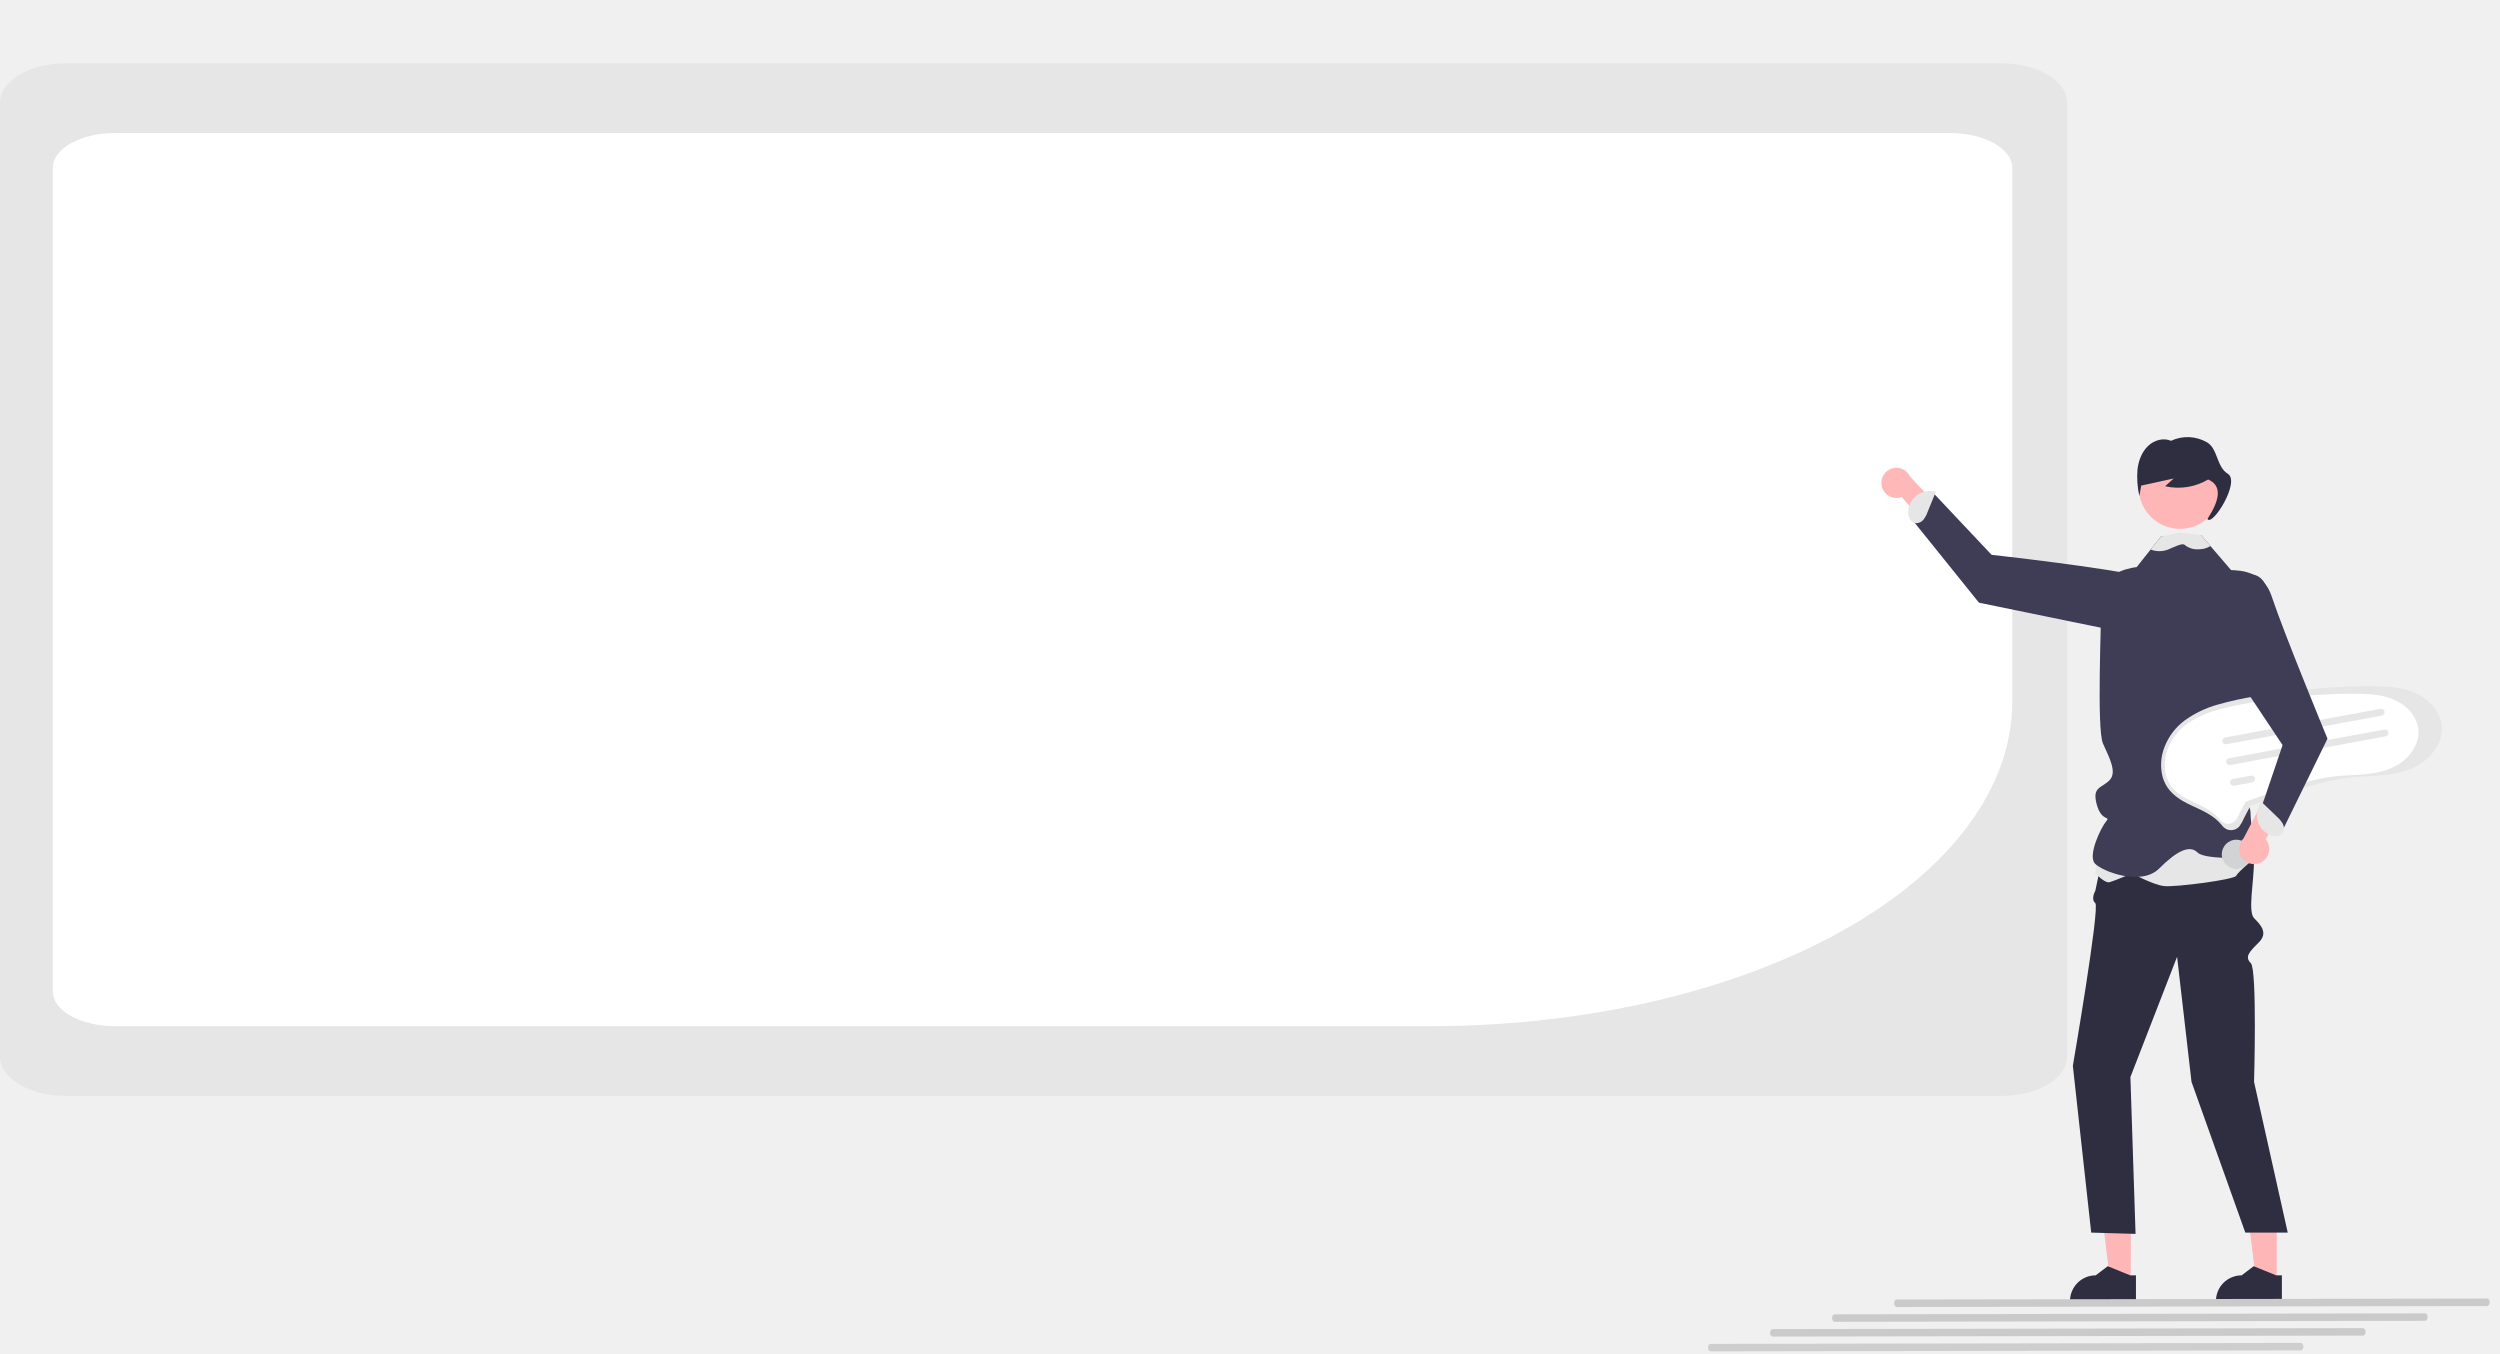
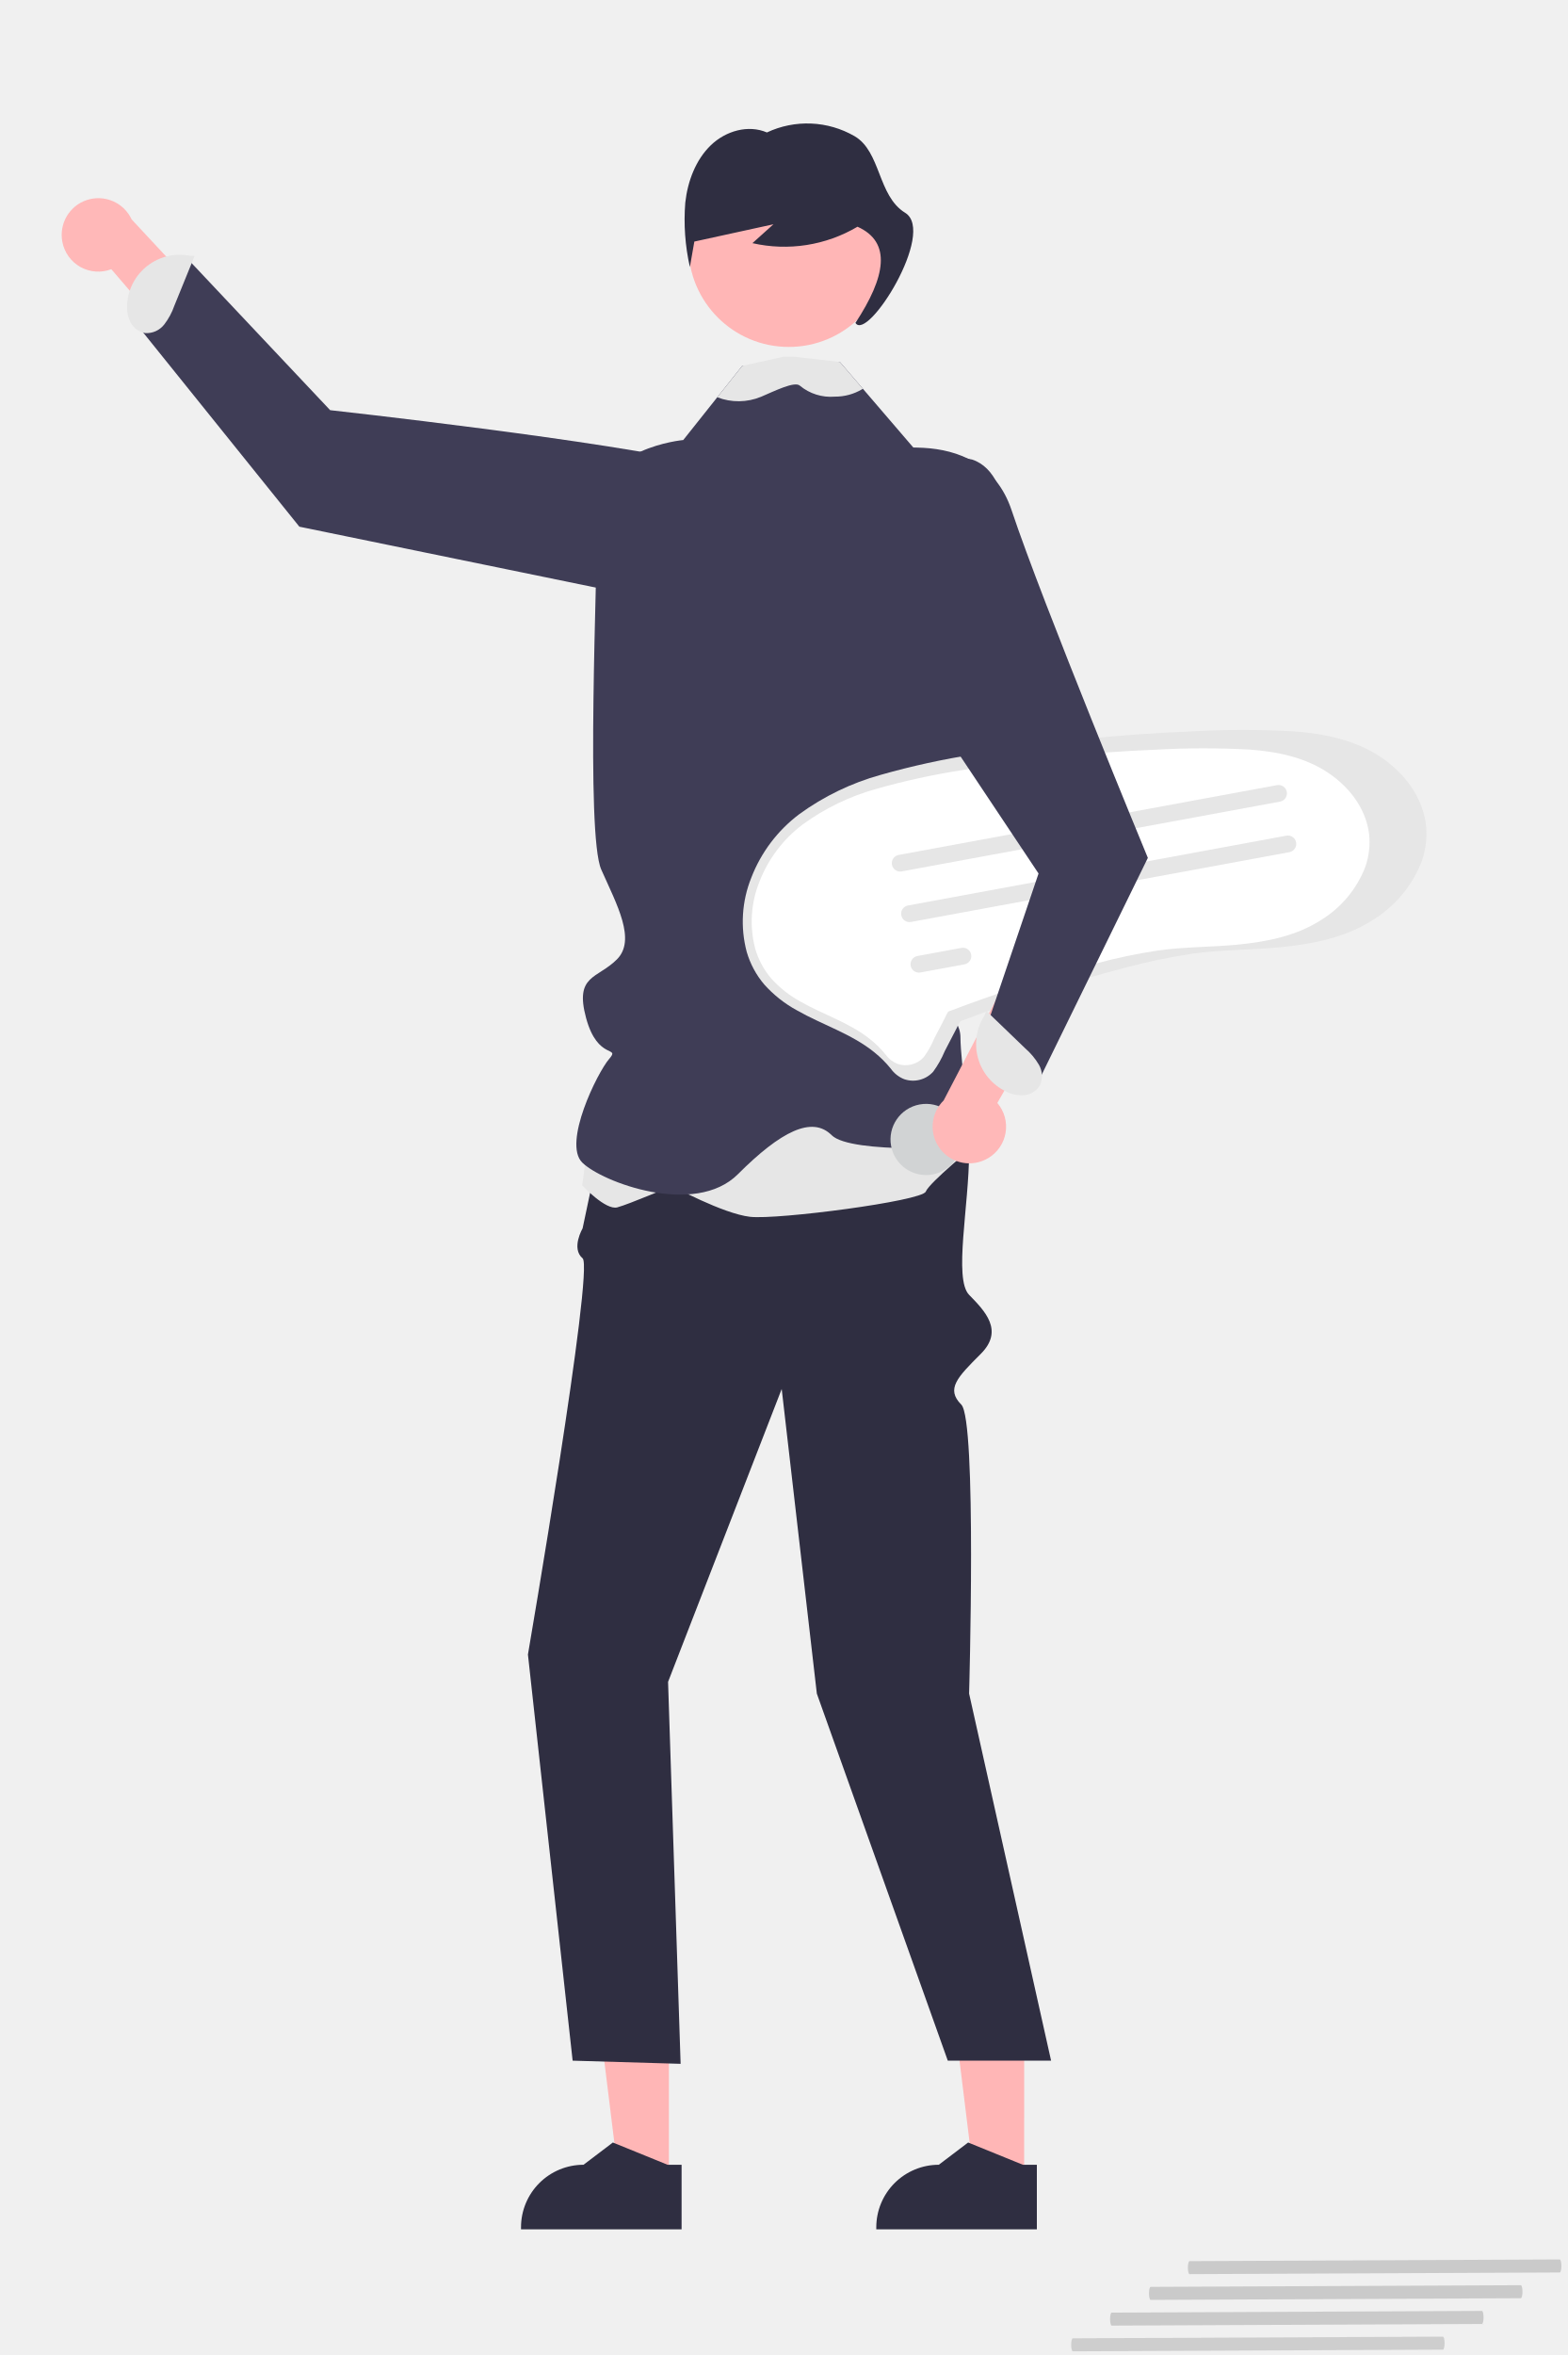
- <svg xmlns="http://www.w3.org/2000/svg" width="1184" height="641" viewBox="0 0 1184 641" fill="none">
-   <path d="M948.17 519H30.83C22.656 518.994 14.82 517.028 9.04 513.533C3.261 510.038 0.009 505.299 0 500.356V48.644C0.009 43.701 3.261 38.962 9.04 35.467C14.82 31.972 22.656 30.006 30.83 30H948.17C956.344 30.006 964.18 31.972 969.96 35.467C975.739 38.962 978.99 43.701 979 48.644V500.356C978.99 505.299 975.739 510.038 969.96 513.533C964.18 517.028 956.344 518.994 948.17 519Z" fill="#E6E6E6" />
-   <path d="M54.47 63C46.657 63.005 39.166 64.737 33.641 67.817C28.116 70.897 25.009 75.072 25 79.427V469.574C25.009 473.929 28.117 478.104 33.642 481.184C39.167 484.263 46.657 485.995 54.47 486H677.56C750.586 485.954 820.597 469.764 872.234 440.983C923.871 412.201 952.917 373.178 953 332.474V79.427C952.991 75.072 949.884 70.897 944.359 67.817C938.834 64.737 931.343 63.005 923.53 63L54.47 63Z" fill="white" />
-   <path d="M891.138 230.074C891.335 231.092 891.752 232.056 892.362 232.896C892.971 233.736 893.757 234.432 894.664 234.935C895.571 235.439 896.578 235.737 897.613 235.809C898.648 235.882 899.686 235.726 900.655 235.354L929.93 269.41L933.636 256.838L904.613 225.68C903.879 224.095 902.59 222.833 900.988 222.135C899.387 221.437 897.585 221.35 895.924 221.892C894.263 222.433 892.858 223.565 891.976 225.073C891.094 226.581 890.796 228.36 891.138 230.074Z" fill="#FFB8B8" />
-   <path d="M1009.12 607.167H999.435L994.826 569.798H1009.13L1009.12 607.167Z" fill="#FFB6B6" />
-   <path d="M1008.86 604.002L998.521 599.795L998.224 599.673L992.513 604.002C989.289 604.003 986.196 605.284 983.916 607.564C981.636 609.844 980.355 612.937 980.354 616.161V616.556H1011.59V604.002H1008.86Z" fill="#2F2E41" />
-   <path d="M1078.24 607.167H1068.55L1063.94 569.798H1078.24L1078.24 607.167Z" fill="#FFB6B6" />
-   <path d="M1077.98 604.002L1067.63 599.795L1067.34 599.673L1061.63 604.002C1058.4 604.003 1055.31 605.284 1053.03 607.564C1050.75 609.844 1049.47 612.937 1049.47 616.161V616.556H1080.7V604.002H1077.98Z" fill="#2F2E41" />
-   <path d="M1055.37 384.017C1055.37 384.017 1067.52 396.659 1067.52 407.046C1067.52 417.434 1064.48 431.696 1067.52 434.818C1070.56 437.94 1074.36 441.737 1069.8 446.294C1065.24 450.851 1062.96 453.129 1066 456.167C1069.04 459.205 1067.52 512.368 1067.52 512.368L1083.47 583.758H1063.38L1037.9 512.368L1031.07 453.129L1008.96 510.09L1011.4 584.371L990.396 583.758L981.701 504.773C981.701 504.773 994.612 429.639 992.334 427.714C990.055 425.788 992.334 421.901 992.334 421.901L998.41 393.131L1055.37 384.017Z" fill="#2F2E41" />
-   <path d="M1031.58 294.384C1031.58 294.384 1035.71 278.103 1016.67 273.435C997.639 268.767 943.225 262.769 943.225 262.769L915.726 233.589L906.408 247.121L937.236 285.43L1010.28 300.433L1031.58 294.384Z" fill="#3F3D56" />
-   <path d="M910.937 246.124C911.791 245.017 912.459 243.779 912.916 242.458L916.859 232.768L915.836 232.725C914.419 232.459 912.962 232.495 911.56 232.83C910.159 233.166 908.844 233.795 907.702 234.674C906.56 235.554 905.616 236.665 904.934 237.934C904.251 239.204 903.844 240.603 903.74 242.041C903.611 243.284 903.834 244.539 904.385 245.662C904.665 246.218 905.073 246.701 905.576 247.069C906.078 247.438 906.661 247.682 907.276 247.782C907.974 247.819 908.672 247.688 909.309 247.4C909.946 247.111 910.505 246.673 910.937 246.124Z" fill="#E6E6E6" />
-   <path d="M994.531 397.011L992.253 413.527C992.253 413.527 996.81 418.421 999.088 417.809C1001.37 417.197 1009.72 413.636 1009.72 413.636C1009.72 413.636 1019.59 419.033 1024.91 419.644C1030.23 420.256 1058.33 416.586 1059.09 414.75C1059.85 412.915 1068.67 405.732 1068.67 405.732L1065.16 384.776L994.531 397.011Z" fill="#E6E6E6" />
-   <path d="M1068.53 339.231C1068.53 339.231 1066.6 355.157 1068.12 356.623C1069.64 358.081 1066.6 367.309 1063.56 373.384C1060.52 379.46 1065.84 380.22 1065.84 384.776C1065.84 389.333 1068.12 406.042 1068.12 406.042C1068.12 406.042 1044.57 407.561 1040.78 403.763C1036.98 399.966 1030.9 403.004 1022.55 411.358C1014.19 419.712 996.051 412.877 992.253 409.08C988.456 405.282 995.207 391.612 997.486 388.961C999.764 386.311 995.291 389.379 993.013 380.979C990.734 372.579 995.207 373.384 999.005 369.587C1002.8 365.79 999.005 358.954 995.967 352.119C992.929 345.284 995.207 294.399 995.207 282.248C995.207 270.096 1011.92 268.577 1011.92 268.577L1018.53 260.261L1023.39 254.147L1032.92 253.767L1033.17 253.76L1042.38 253.388L1046.85 258.598L1056.72 270.096L1068.12 272.375C1077.23 275.412 1074.95 294.399 1074.95 294.399L1068.53 339.231Z" fill="#3F3D56" />
-   <path d="M1032.45 250.473C1043.23 250.473 1051.97 241.733 1051.97 230.951C1051.97 220.169 1043.23 211.428 1032.45 211.428C1021.66 211.428 1012.92 220.169 1012.92 230.951C1012.92 241.733 1021.66 250.473 1032.45 250.473Z" fill="#FFB6B6" />
-   <path d="M1055.08 224.383C1049.71 221.09 1050.4 212.48 1045.23 209.473C1042.65 207.991 1039.76 207.152 1036.8 207.027C1033.83 206.902 1030.88 207.496 1028.19 208.758C1024.55 207.199 1020.18 208.443 1017.27 211.258C1014.35 214.073 1012.77 218.226 1012.31 222.403C1011.97 226.6 1012.28 230.823 1013.2 234.929C1013.49 233.279 1013.78 231.629 1014.07 229.979L1029.46 226.616C1028.1 227.84 1026.74 229.064 1025.38 230.288C1032.35 231.875 1039.66 230.731 1045.81 227.092C1052.51 230.096 1051.3 236.841 1045.42 245.793C1047.69 249.59 1061.2 228.135 1055.08 224.383Z" fill="#2F2E41" />
-   <path d="M1046.85 258.598C1046.81 258.633 1046.76 258.666 1046.71 258.697C1045.11 259.656 1043.26 260.155 1041.39 260.139C1038.94 260.344 1036.5 259.581 1034.61 258.013C1033.61 257.071 1029.66 259.061 1027.06 260.162C1024.34 261.291 1021.28 261.327 1018.53 260.261L1023.39 254.147L1031.4 252.371H1033.4L1042.38 253.388L1046.85 258.598Z" fill="#E6E6E6" />
-   <path d="M1177.88 618.536L898.29 618.993C898.129 618.994 897.97 618.95 897.821 618.862C897.672 618.774 897.536 618.644 897.422 618.481C897.308 618.317 897.217 618.123 897.154 617.908C897.092 617.694 897.06 617.464 897.059 617.231C897.058 616.998 897.089 616.768 897.15 616.552C897.21 616.337 897.3 616.141 897.413 615.976C897.526 615.81 897.661 615.679 897.809 615.589C897.957 615.499 898.117 615.452 898.277 615.45H898.29L1177.88 614.993C1178.21 614.996 1178.52 615.183 1178.75 615.515C1178.98 615.847 1179.1 616.296 1179.1 616.765C1179.1 617.233 1178.98 617.682 1178.75 618.014C1178.52 618.346 1178.21 618.534 1177.88 618.536Z" fill="#CACACA" />
-   <path d="M1148.5 625.543L868.911 626C868.75 626.002 868.59 625.957 868.441 625.869C868.292 625.781 868.157 625.652 868.042 625.488C867.928 625.324 867.837 625.13 867.775 624.915C867.712 624.701 867.68 624.471 867.679 624.238C867.678 624.006 867.709 623.775 867.77 623.56C867.831 623.344 867.92 623.148 868.033 622.983C868.147 622.818 868.281 622.686 868.429 622.596C868.578 622.506 868.737 622.459 868.898 622.458H868.911C978.099 622.279 1039.32 622.179 1148.5 622C1148.83 622.003 1149.14 622.19 1149.37 622.522C1149.6 622.854 1149.72 623.304 1149.72 623.772C1149.72 624.24 1149.6 624.689 1149.37 625.021C1149.14 625.353 1148.83 625.541 1148.5 625.543Z" fill="#CACACA" />
-   <path d="M1119.13 632.543L839.531 633C839.37 633.002 839.211 632.957 839.062 632.869C838.913 632.781 838.777 632.652 838.663 632.488C838.548 632.324 838.457 632.13 838.395 631.915C838.333 631.701 838.3 631.471 838.299 631.238C838.299 631.006 838.329 630.775 838.39 630.56C838.451 630.344 838.541 630.148 838.654 629.983C838.767 629.818 838.902 629.686 839.05 629.596C839.198 629.506 839.357 629.459 839.518 629.458H839.531L1119.13 629C1119.45 629.003 1119.76 629.19 1119.99 629.522C1120.22 629.854 1120.34 630.304 1120.34 630.772C1120.34 631.24 1120.22 631.689 1119.99 632.021C1119.76 632.353 1119.45 632.541 1119.13 632.543Z" fill="#CACACA" />
-   <path opacity="0.88" d="M1089.69 639.543L810.151 640C809.99 640.002 809.831 639.957 809.682 639.869C809.533 639.781 809.397 639.652 809.283 639.488C809.169 639.324 809.078 639.13 809.015 638.915C808.953 638.701 808.921 638.471 808.92 638.238C808.919 638.006 808.95 637.775 809.01 637.56C809.071 637.344 809.161 637.148 809.274 636.983C809.387 636.818 809.522 636.686 809.67 636.596C809.818 636.506 809.977 636.459 810.138 636.458H810.151L1089.69 636C1090.02 636.003 1090.33 636.19 1090.55 636.522C1090.78 636.854 1090.91 637.304 1090.91 637.772C1090.91 638.24 1090.78 638.689 1090.55 639.021C1090.33 639.353 1090.02 639.541 1089.69 639.543Z" fill="#CACACA" />
-   <path d="M1147.71 330.311C1142.71 326.923 1136.64 325.664 1130.7 325.236C1123.96 324.869 1117.2 324.877 1110.45 325.26C1103.45 325.538 1096.45 326.045 1089.48 326.781C1082.51 327.519 1075.57 328.485 1068.66 329.68C1062.47 330.643 1056.35 331.983 1050.33 333.692C1044.63 335.27 1039.26 337.863 1034.48 341.347C1030.28 344.503 1027.05 348.773 1025.16 353.672C1023.3 358.266 1022.99 363.339 1024.26 368.128C1024.94 370.454 1026.1 372.611 1027.67 374.459C1029.48 376.485 1031.63 378.185 1034.02 379.485C1038.98 382.316 1044.59 384.018 1049.08 387.643C1050.26 388.591 1051.34 389.663 1052.29 390.84C1052.94 391.75 1053.84 392.456 1054.88 392.871C1055.86 393.215 1056.92 393.26 1057.93 393C1058.94 392.74 1059.85 392.188 1060.54 391.412C1061.44 390.183 1062.19 388.852 1062.77 387.446L1065.14 382.882C1065.3 382.482 1065.5 382.1 1065.73 381.741C1065.91 381.529 1065.59 381.745 1065.65 381.689C1065.69 381.659 1065.75 381.66 1065.79 381.635C1065.99 381.538 1066.19 381.459 1066.4 381.401C1068.59 380.567 1070.79 379.759 1073 378.977C1081.15 376.072 1089.39 373.395 1097.77 371.227C1102.08 370.071 1106.46 369.156 1110.87 368.487C1116.58 367.673 1122.39 367.767 1128.13 367.211C1134.31 366.612 1140.69 365.361 1145.99 361.957C1150.37 359.293 1153.75 355.251 1155.59 350.464C1156.39 348.182 1156.66 345.75 1156.39 343.348C1155.7 337.914 1152.15 333.324 1147.71 330.311Z" fill="#E6E6E6" />
-   <path d="M1137.48 333.365C1132.96 330.303 1127.48 329.165 1122.11 328.779C1116.02 328.447 1109.91 328.454 1103.81 328.8C1097.48 329.051 1091.16 329.509 1084.86 330.175C1078.56 330.841 1072.29 331.714 1066.04 332.794C1060.45 333.665 1054.92 334.875 1049.48 336.42C1044.33 337.846 1039.47 340.189 1035.15 343.338C1031.36 346.19 1028.45 350.048 1026.74 354.475C1025.06 358.627 1024.77 363.211 1025.92 367.539C1026.54 369.641 1027.59 371.59 1029 373.26C1030.64 375.091 1032.58 376.627 1034.74 377.802C1039.22 380.36 1044.3 381.898 1048.35 385.174C1049.42 386.03 1050.39 386.999 1051.25 388.063C1051.84 388.886 1052.65 389.523 1053.59 389.899C1054.48 390.209 1055.44 390.25 1056.35 390.015C1057.26 389.78 1058.08 389.281 1058.71 388.58C1059.52 387.469 1060.2 386.266 1060.73 384.996L1062.87 380.871C1063.01 380.51 1063.19 380.165 1063.4 379.84C1063.56 379.649 1063.27 379.844 1063.33 379.794C1063.36 379.766 1063.42 379.767 1063.45 379.745C1063.63 379.657 1063.82 379.586 1064.01 379.533C1065.98 378.779 1067.97 378.049 1069.97 377.342C1077.33 374.718 1084.78 372.298 1092.35 370.339C1096.25 369.294 1100.2 368.467 1104.19 367.863C1109.35 367.127 1114.6 367.213 1119.79 366.71C1125.37 366.168 1131.14 365.038 1135.93 361.962C1139.89 359.555 1142.94 355.902 1144.6 351.576C1145.32 349.514 1145.57 347.316 1145.33 345.146C1144.7 340.235 1141.5 336.087 1137.48 333.365Z" fill="white" />
-   <path d="M1128.02 338.894L1054.42 352.469C1054.21 352.509 1053.99 352.508 1053.78 352.464C1053.57 352.42 1053.37 352.336 1053.2 352.215C1053.02 352.094 1052.87 351.94 1052.75 351.76C1052.63 351.581 1052.55 351.38 1052.51 351.17C1052.47 350.959 1052.48 350.743 1052.52 350.533C1052.56 350.323 1052.65 350.125 1052.77 349.948C1052.89 349.771 1053.05 349.62 1053.23 349.504C1053.41 349.387 1053.61 349.307 1053.82 349.268L1053.83 349.266L1127.43 335.692C1127.64 335.653 1127.86 335.656 1128.06 335.7C1128.27 335.745 1128.47 335.83 1128.65 335.952C1128.82 336.073 1128.98 336.228 1129.09 336.407C1129.21 336.587 1129.29 336.787 1129.33 336.998C1129.37 337.208 1129.36 337.424 1129.32 337.633C1129.27 337.842 1129.19 338.04 1129.07 338.216C1128.94 338.393 1128.79 338.543 1128.61 338.659C1128.43 338.776 1128.23 338.856 1128.02 338.894Z" fill="#E6E6E6" />
-   <path d="M1129.83 348.724L1056.23 362.299C1056.02 362.339 1055.81 362.337 1055.6 362.293C1055.39 362.25 1055.19 362.165 1055.01 362.044C1054.83 361.924 1054.68 361.769 1054.56 361.59C1054.45 361.411 1054.37 361.21 1054.33 360.999C1054.29 360.789 1054.29 360.572 1054.33 360.363C1054.38 360.153 1054.46 359.954 1054.58 359.778C1054.71 359.601 1054.86 359.45 1055.04 359.333C1055.22 359.217 1055.42 359.137 1055.63 359.098L1055.64 359.096L1129.24 345.521C1129.45 345.482 1129.67 345.485 1129.88 345.53C1130.09 345.575 1130.29 345.66 1130.46 345.781C1130.64 345.903 1130.79 346.057 1130.9 346.237C1131.02 346.416 1131.1 346.617 1131.14 346.827C1131.18 347.037 1131.17 347.253 1131.13 347.462C1131.09 347.672 1131 347.87 1130.88 348.046C1130.76 348.222 1130.6 348.373 1130.42 348.489C1130.24 348.605 1130.04 348.685 1129.83 348.724Z" fill="#E6E6E6" />
-   <path d="M1066.62 370.546L1058.04 372.128C1057.62 372.205 1057.18 372.11 1056.83 371.865C1056.48 371.62 1056.23 371.245 1056.15 370.821C1056.08 370.398 1056.17 369.96 1056.41 369.605C1056.66 369.25 1057.03 369.005 1057.45 368.926L1066.03 367.344C1066.46 367.267 1066.89 367.361 1067.25 367.606C1067.6 367.851 1067.85 368.226 1067.92 368.65C1068 369.074 1067.91 369.512 1067.66 369.868C1067.42 370.223 1067.05 370.467 1066.62 370.546Z" fill="#E6E6E6" />
-   <path d="M1060.41 411.41C1064.17 410.717 1066.65 407.108 1065.96 403.348C1065.27 399.589 1061.66 397.104 1057.9 397.797C1054.14 398.491 1051.65 402.1 1052.35 405.859C1053.04 409.618 1056.65 412.104 1060.41 411.41Z" fill="#D1D3D4" />
-   <path d="M1071.22 408.24C1072.11 407.714 1072.88 406.999 1073.47 406.144C1074.06 405.289 1074.45 404.315 1074.62 403.292C1074.79 402.268 1074.74 401.22 1074.46 400.22C1074.18 399.221 1073.69 398.294 1073.01 397.506L1095.32 358.528L1082.23 359.239L1062.57 397.011C1061.32 398.232 1060.57 399.869 1060.44 401.612C1060.32 403.355 1060.84 405.082 1061.91 406.466C1062.97 407.85 1064.51 408.795 1066.23 409.122C1067.94 409.449 1069.72 409.135 1071.22 408.24Z" fill="#FFB8B8" />
-   <path d="M1046.09 271.615C1046.09 271.615 1069.72 264.02 1075.8 282.248C1081.87 300.475 1102.3 349.841 1102.3 349.841L1080.35 394.65L1070.48 384.017L1081.03 352.879L1050.65 307.31L1046.09 271.615Z" fill="#3F3D56" />
-   <path d="M1081.1 390.074C1080.39 388.871 1079.49 387.791 1078.43 386.877L1070.9 379.623L1070.48 380.558C1069.7 381.774 1069.2 383.141 1068.99 384.567C1068.78 385.994 1068.88 387.448 1069.27 388.834C1069.66 390.221 1070.35 391.509 1071.27 392.614C1072.2 393.718 1073.35 394.615 1074.64 395.244C1075.75 395.825 1077 396.083 1078.25 395.988C1078.87 395.934 1079.47 395.734 1080 395.404C1080.52 395.074 1080.97 394.623 1081.29 394.089C1081.58 393.454 1081.72 392.758 1081.69 392.059C1081.65 391.36 1081.45 390.679 1081.1 390.074Z" fill="#E6E6E6" />
+ <svg xmlns="http://www.w3.org/2000/svg" width="305" height="458" viewBox="0 0 305 458" fill="none">
+   <path d="M12.138 47.074C12.335 48.093 12.752 49.056 13.361 49.896C13.971 50.736 14.757 51.432 15.664 51.935C16.571 52.439 17.578 52.737 18.613 52.809C19.648 52.882 20.686 52.726 21.655 52.354L50.93 86.41L54.636 73.838L25.613 42.68C24.879 41.095 23.59 39.833 21.988 39.135C20.387 38.437 18.585 38.35 16.924 38.892C15.263 39.433 13.858 40.565 12.976 42.073C12.094 43.581 11.796 45.361 12.138 47.074Z" fill="#FFB8B8" />
+   <path d="M130.123 424.167H120.435L115.826 386.798H130.125L130.123 424.167Z" fill="#FFB6B6" />
+   <path d="M129.865 421.002L119.521 416.795L119.224 416.673L113.513 421.002C110.289 421.003 107.196 422.284 104.916 424.564C102.636 426.844 101.355 429.937 101.354 433.161V433.556H132.591V421.002H129.865Z" fill="#2F2E41" />
+   <path d="M199.235 424.167H189.547L184.938 386.798H199.237L199.235 424.167Z" fill="#FFB6B6" />
+   <path d="M198.977 421.002L188.633 416.795L188.337 416.673L182.625 421.002C179.401 421.003 176.308 422.284 174.028 424.564C171.748 426.844 170.467 429.937 170.466 433.161V433.556H201.703V421.002H198.977Z" fill="#2F2E41" />
+   <path d="M176.37 201.017C176.37 201.017 188.522 213.659 188.522 224.046C188.522 234.434 185.484 248.696 188.522 251.818C191.56 254.94 195.357 258.737 190.8 263.294C186.243 267.851 183.965 270.129 187.003 273.167C190.041 276.205 188.522 329.368 188.522 329.368L204.471 400.758H184.377L158.902 329.368L152.067 270.129L129.961 327.09L132.402 401.371L111.396 400.758L102.701 321.773C102.701 321.773 115.612 246.639 113.334 244.714C111.055 242.788 113.334 238.901 113.334 238.901L119.41 210.131L176.37 201.017Z" fill="#2F2E41" />
+   <path d="M152.579 111.384C152.579 111.384 156.71 95.103 137.675 90.435C118.639 85.767 64.225 79.769 64.225 79.769L36.726 50.589L27.408 64.121L58.236 102.43L131.278 117.433L152.579 111.384Z" fill="#3F3D56" />
+   <path d="M31.937 63.124C32.791 62.017 33.459 60.779 33.916 59.458L37.859 49.768L36.836 49.725C35.419 49.459 33.962 49.495 32.56 49.83C31.159 50.166 29.844 50.795 28.702 51.674C27.56 52.554 26.616 53.665 25.934 54.934C25.251 56.204 24.845 57.603 24.741 59.041C24.611 60.284 24.834 61.539 25.385 62.662C25.665 63.218 26.073 63.701 26.576 64.069C27.078 64.438 27.661 64.682 28.276 64.782C28.974 64.819 29.672 64.688 30.309 64.4C30.946 64.111 31.505 63.673 31.937 63.124Z" fill="#E6E6E6" />
+   <path d="M115.531 214.011L113.253 230.527C113.253 230.527 117.81 235.421 120.088 234.809C122.367 234.197 130.721 230.636 130.721 230.636C130.721 230.636 140.594 236.033 145.91 236.644C151.227 237.256 179.327 233.586 180.087 231.75C180.846 229.915 189.673 222.732 189.673 222.732L186.162 201.776L115.531 214.011Z" fill="#E6E6E6" />
+   <path d="M189.527 156.231C189.527 156.231 187.598 172.157 189.117 173.623C190.636 175.081 187.598 184.309 184.56 190.384C181.522 196.46 186.839 197.22 186.839 201.776C186.839 206.333 189.117 223.042 189.117 223.042C189.117 223.042 165.573 224.561 161.776 220.763C157.979 216.966 151.903 220.004 143.549 228.358C135.194 236.712 117.051 229.877 113.253 226.08C109.456 222.282 116.207 208.612 118.486 205.961C120.764 203.311 116.291 206.379 114.013 197.979C111.734 189.579 116.207 190.384 120.005 186.587C123.802 182.79 120.005 175.954 116.967 169.119C113.929 162.284 116.207 111.399 116.207 99.248C116.207 87.096 132.916 85.577 132.916 85.577L139.531 77.261L144.391 71.147L153.915 70.767L154.166 70.76L163.378 70.388L167.852 75.598L177.725 87.096L189.117 89.374C198.231 92.412 195.952 111.399 195.952 111.399L189.527 156.231Z" fill="#3F3D56" />
+   <path d="M153.445 67.473C164.227 67.473 172.968 58.733 172.968 47.951C172.968 37.169 164.227 28.428 153.445 28.428C142.663 28.428 133.923 37.169 133.923 47.951C133.923 58.733 142.663 67.473 153.445 67.473Z" fill="#FFB6B6" />
+   <path d="M176.081 41.383C170.711 38.09 171.4 29.48 166.226 26.473C163.654 24.991 160.763 24.151 157.797 24.027C154.832 23.902 151.88 24.496 149.193 25.758C145.549 24.199 141.184 25.443 138.268 28.258C135.353 31.073 133.775 35.226 133.31 39.403C132.974 43.599 133.275 47.823 134.204 51.929C134.493 50.279 134.783 48.629 135.072 46.98L150.463 43.616C149.1 44.84 147.738 46.064 146.375 47.288C153.345 48.875 160.659 47.731 166.812 44.092C173.512 47.096 172.297 53.841 166.416 62.793C168.695 66.59 182.199 45.135 176.081 41.383Z" fill="#2F2E41" />
+   <path d="M167.852 75.598C167.808 75.633 167.762 75.666 167.715 75.697C166.106 76.656 164.264 77.155 162.391 77.139C159.939 77.344 157.505 76.581 155.609 75.013C154.614 74.071 150.657 76.061 148.06 77.162C145.335 78.291 142.281 78.327 139.531 77.261L144.391 71.147L152.402 69.371H154.402L163.378 70.388L167.852 75.598Z" fill="#E6E6E6" />
+   <path d="M303.425 441.949L231.401 442.276C231.359 442.277 231.318 442.245 231.28 442.182C231.241 442.119 231.207 442.027 231.177 441.91C231.148 441.793 231.124 441.654 231.108 441.501C231.092 441.347 231.084 441.183 231.084 441.017C231.083 440.851 231.091 440.686 231.107 440.532C231.123 440.378 231.146 440.238 231.175 440.12C231.204 440.002 231.239 439.908 231.277 439.844C231.315 439.779 231.356 439.745 231.397 439.745H231.401L303.425 439.418C303.508 439.42 303.588 439.554 303.647 439.791C303.706 440.028 303.739 440.349 303.739 440.684C303.739 441.018 303.706 441.339 303.647 441.576C303.588 441.814 303.508 441.948 303.425 441.949Z" fill="#CACACA" />
+   <path d="M295.856 446.956L223.832 447.283C223.791 447.284 223.75 447.252 223.712 447.189C223.673 447.126 223.638 447.034 223.609 446.917C223.579 446.8 223.556 446.661 223.54 446.508C223.524 446.354 223.515 446.19 223.515 446.024C223.515 445.858 223.523 445.693 223.539 445.539C223.554 445.385 223.577 445.245 223.607 445.127C223.636 445.009 223.67 444.915 223.709 444.85C223.747 444.786 223.788 444.752 223.829 444.751H223.832C251.96 444.624 267.729 444.552 295.856 444.425C295.94 444.426 296.02 444.561 296.078 444.798C296.137 445.035 296.17 445.356 296.17 445.69C296.17 446.025 296.137 446.346 296.078 446.583C296.02 446.82 295.94 446.954 295.856 446.956Z" fill="#CACACA" />
+   <path d="M288.288 451.958L216.264 452.284C216.223 452.285 216.182 452.253 216.143 452.19C216.105 452.128 216.07 452.035 216.041 451.918C216.011 451.801 215.988 451.662 215.972 451.509C215.956 451.356 215.947 451.191 215.947 451.025C215.947 450.859 215.955 450.694 215.97 450.54C215.986 450.386 216.009 450.246 216.038 450.128C216.067 450.01 216.102 449.916 216.14 449.852C216.179 449.787 216.22 449.754 216.261 449.753H216.264L288.288 449.426C288.372 449.428 288.451 449.562 288.51 449.799C288.569 450.036 288.602 450.357 288.602 450.692C288.602 451.026 288.569 451.347 288.51 451.585C288.451 451.822 288.372 451.956 288.288 451.958Z" fill="#CACACA" />
+   <path opacity="0.88" d="M280.706 456.959L208.696 457.286C208.655 457.287 208.613 457.255 208.575 457.192C208.537 457.129 208.502 457.037 208.472 456.92C208.443 456.803 208.419 456.664 208.403 456.51C208.387 456.357 208.379 456.193 208.379 456.027C208.379 455.86 208.387 455.696 208.402 455.542C208.418 455.388 208.441 455.248 208.47 455.13C208.499 455.012 208.534 454.918 208.572 454.853C208.61 454.789 208.651 454.755 208.693 454.754H208.696L280.706 454.428C280.79 454.429 280.869 454.563 280.928 454.801C280.987 455.038 281.02 455.359 281.02 455.693C281.02 456.028 280.987 456.349 280.928 456.586C280.869 456.823 280.79 456.957 280.706 456.959Z" fill="#CACACA" />
+   <path d="M268.709 147.311C263.711 143.923 257.639 142.664 251.704 142.236C244.959 141.869 238.198 141.877 231.453 142.26C224.446 142.538 217.454 143.045 210.476 143.781C203.508 144.519 196.569 145.485 189.659 146.68C183.473 147.643 177.351 148.983 171.328 150.692C165.627 152.27 160.257 154.863 155.476 158.347C151.28 161.503 148.052 165.773 146.161 170.672C144.305 175.266 143.989 180.339 145.262 185.128C145.94 187.454 147.101 189.611 148.669 191.459C150.482 193.485 152.629 195.185 155.018 196.485C159.976 199.316 165.593 201.018 170.078 204.643C171.26 205.591 172.338 206.663 173.293 207.84C173.941 208.75 174.838 209.456 175.876 209.871C176.859 210.215 177.922 210.26 178.931 210C179.94 209.74 180.849 209.188 181.544 208.412C182.442 207.183 183.191 205.852 183.775 204.446L186.141 199.882C186.299 199.482 186.497 199.1 186.732 198.741C186.909 198.529 186.592 198.745 186.653 198.689C186.686 198.659 186.755 198.66 186.793 198.635C186.988 198.538 187.193 198.459 187.403 198.401C189.592 197.567 191.79 196.759 193.998 195.977C202.147 193.072 210.394 190.395 218.772 188.227C223.083 187.071 227.455 186.156 231.868 185.487C237.584 184.673 243.386 184.767 249.128 184.211C255.31 183.612 261.688 182.361 266.99 178.957C271.373 176.293 274.75 172.251 276.592 167.464C277.39 165.182 277.664 162.75 277.393 160.348C276.704 154.914 273.153 150.324 268.709 147.311Z" fill="#E6E6E6" />
+   <path d="M258.48 150.365C253.964 147.303 248.477 146.165 243.113 145.779C237.017 145.447 230.908 145.454 224.812 145.8C218.481 146.051 212.162 146.509 205.856 147.175C199.559 147.841 193.289 148.714 187.045 149.794C181.454 150.665 175.922 151.875 170.479 153.42C165.327 154.846 160.475 157.189 156.155 160.338C152.362 163.19 149.446 167.048 147.737 171.475C146.059 175.627 145.774 180.211 146.924 184.539C147.537 186.641 148.586 188.59 150.003 190.26C151.641 192.091 153.582 193.627 155.74 194.802C160.221 197.36 165.297 198.898 169.349 202.174C170.418 203.03 171.392 203.999 172.255 205.063C172.841 205.886 173.651 206.523 174.589 206.899C175.478 207.209 176.438 207.25 177.35 207.015C178.262 206.78 179.083 206.281 179.711 205.58C180.523 204.469 181.2 203.266 181.727 201.996L183.865 197.871C184.008 197.51 184.187 197.165 184.4 196.84C184.56 196.649 184.273 196.844 184.328 196.794C184.358 196.766 184.42 196.767 184.454 196.745C184.631 196.657 184.816 196.586 185.006 196.533C186.984 195.779 188.97 195.049 190.965 194.342C198.33 191.718 205.783 189.298 213.353 187.339C217.249 186.294 221.2 185.467 225.188 184.863C230.353 184.127 235.596 184.213 240.785 183.71C246.371 183.168 252.136 182.038 256.926 178.962C260.887 176.555 263.939 172.902 265.603 168.576C266.325 166.514 266.572 164.316 266.327 162.146C265.705 157.235 262.496 153.087 258.48 150.365Z" fill="white" />
+   <path d="M249.02 155.894L175.419 169.469C175.209 169.509 174.992 169.508 174.783 169.464C174.573 169.42 174.374 169.336 174.197 169.215C174.02 169.094 173.868 168.94 173.751 168.76C173.634 168.581 173.553 168.38 173.514 168.17C173.474 167.959 173.476 167.743 173.521 167.533C173.565 167.323 173.65 167.125 173.771 166.948C173.893 166.771 174.048 166.62 174.227 166.504C174.407 166.387 174.608 166.307 174.819 166.268L174.828 166.266L248.43 152.692C248.64 152.653 248.856 152.656 249.065 152.7C249.274 152.745 249.472 152.83 249.648 152.952C249.825 153.073 249.975 153.228 250.091 153.407C250.208 153.587 250.287 153.787 250.326 153.998C250.365 154.208 250.362 154.424 250.317 154.633C250.273 154.842 250.187 155.04 250.066 155.216C249.945 155.393 249.79 155.543 249.611 155.659C249.431 155.776 249.231 155.856 249.02 155.894Z" fill="#E6E6E6" />
+   <path d="M250.833 165.724L177.232 179.299C177.022 179.339 176.805 179.337 176.596 179.293C176.386 179.25 176.187 179.165 176.01 179.044C175.833 178.924 175.681 178.769 175.564 178.59C175.447 178.411 175.366 178.21 175.327 177.999C175.287 177.789 175.29 177.572 175.334 177.363C175.378 177.153 175.463 176.954 175.585 176.778C175.706 176.601 175.861 176.45 176.04 176.333C176.22 176.217 176.421 176.137 176.632 176.098L176.641 176.096L250.242 162.521C250.453 162.482 250.669 162.485 250.878 162.53C251.087 162.575 251.285 162.66 251.461 162.781C251.637 162.903 251.788 163.057 251.904 163.237C252.021 163.416 252.1 163.617 252.139 163.827C252.178 164.037 252.175 164.253 252.13 164.462C252.086 164.672 252 164.87 251.879 165.046C251.758 165.222 251.603 165.373 251.424 165.489C251.244 165.605 251.044 165.685 250.833 165.724Z" fill="#E6E6E6" />
+   <path d="M187.622 187.546L179.045 189.128C178.621 189.205 178.184 189.11 177.829 188.865C177.475 188.62 177.232 188.245 177.154 187.821C177.076 187.398 177.169 186.96 177.413 186.605C177.656 186.25 178.031 186.005 178.454 185.926L187.031 184.344C187.456 184.267 187.893 184.361 188.248 184.606C188.603 184.851 188.846 185.226 188.924 185.65C189.002 186.074 188.909 186.512 188.665 186.868C188.421 187.223 188.046 187.467 187.622 187.546Z" fill="#E6E6E6" />
+   <path d="M181.409 228.41C185.168 227.717 187.653 224.108 186.96 220.348C186.266 216.589 182.657 214.104 178.898 214.797C175.139 215.491 172.653 219.1 173.347 222.859C174.04 226.618 177.649 229.104 181.409 228.41Z" fill="#D1D3D4" />
+   <path d="M192.219 225.24C193.113 224.714 193.882 223.999 194.47 223.144C195.057 222.289 195.451 221.315 195.622 220.292C195.793 219.268 195.737 218.22 195.459 217.22C195.181 216.221 194.688 215.294 194.013 214.506L216.318 175.528L203.231 176.239L183.573 214.011C182.324 215.232 181.566 216.869 181.444 218.612C181.321 220.355 181.842 222.082 182.908 223.466C183.974 224.85 185.51 225.795 187.226 226.122C188.942 226.449 190.719 226.135 192.219 225.24Z" fill="#FFB8B8" />
+   <path d="M167.095 88.615C167.095 88.615 190.719 81.02 196.795 99.248C202.871 117.475 223.296 166.841 223.296 166.841L201.352 211.65L191.479 201.017L202.031 169.879L171.652 124.31L167.095 88.615Z" fill="#3F3D56" />
+   <path d="M202.104 207.074C201.393 205.871 200.491 204.791 199.434 203.877L191.896 196.623L191.476 197.558C190.704 198.774 190.197 200.141 189.989 201.567C189.782 202.994 189.878 204.448 190.271 205.834C190.665 207.221 191.347 208.509 192.273 209.614C193.199 210.718 194.348 211.615 195.645 212.244C196.752 212.825 198 213.083 199.246 212.988C199.867 212.934 200.466 212.734 200.995 212.404C201.524 212.074 201.966 211.623 202.287 211.089C202.581 210.454 202.718 209.758 202.686 209.059C202.654 208.36 202.455 207.679 202.104 207.074Z" fill="#E6E6E6" />
</svg>
